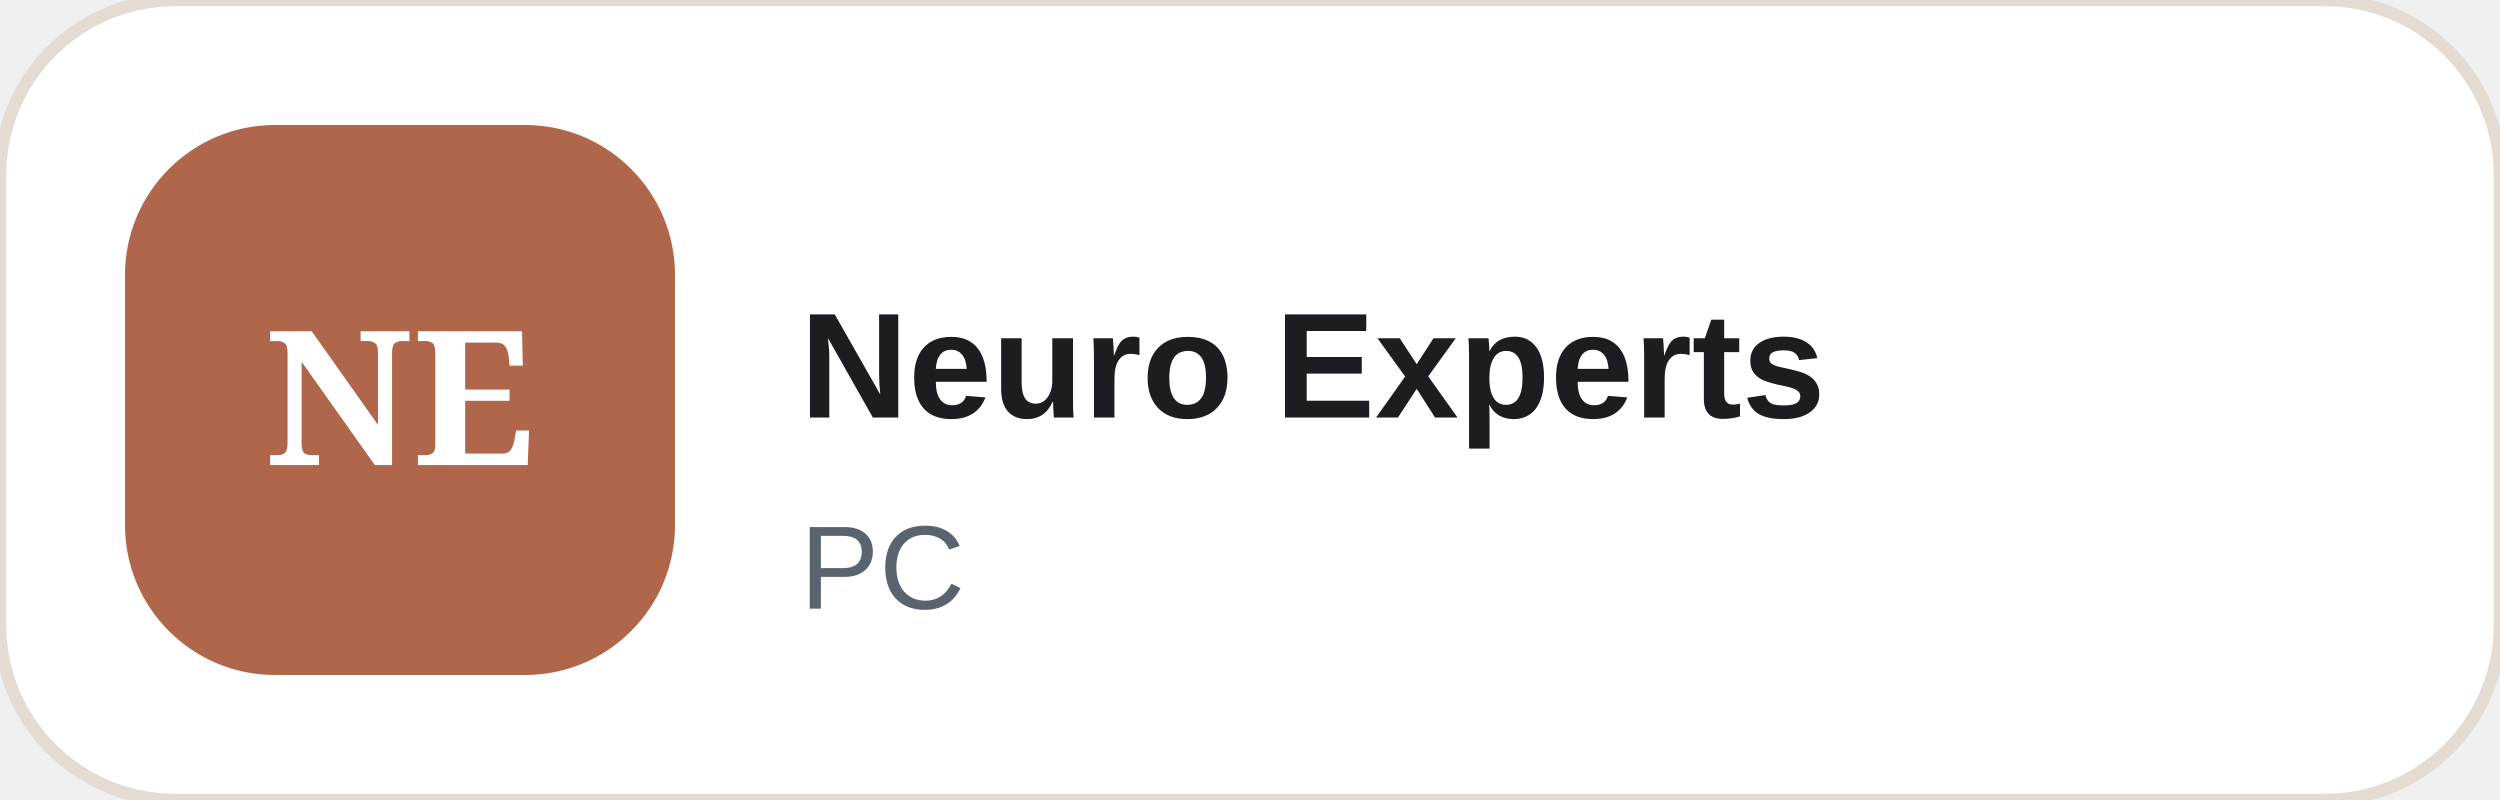
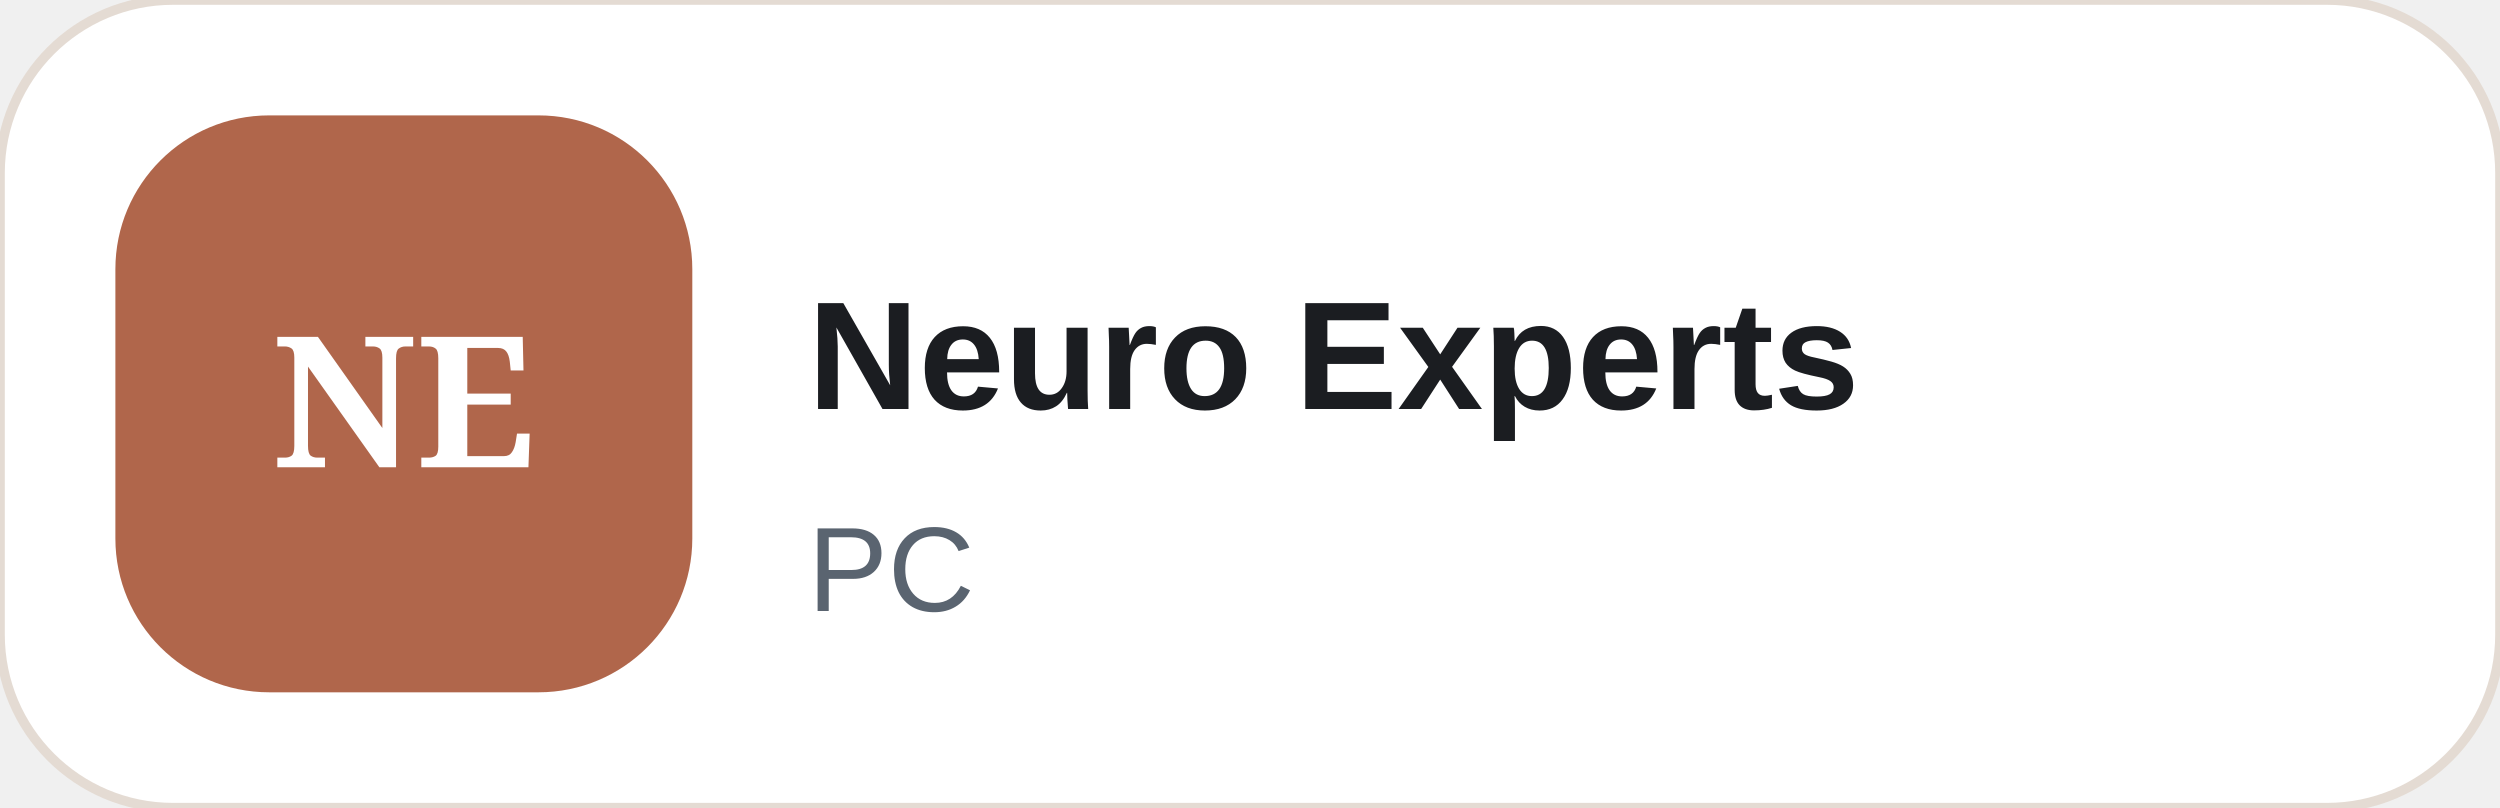
- <svg xmlns="http://www.w3.org/2000/svg" width="200" height="64" viewBox="0 0 200 64" role="img" aria-label="Neuro Experts logo">
-   <rect width="200" height="64" rx="14" fill="#ffffff" stroke="#e4dbd3" />
-   <rect x="10" y="10" width="44" height="44" rx="12" fill="#b0664b" />
-   <text x="32" y="32" text-anchor="middle" dominant-baseline="middle" font-family="Fraunces, serif" font-size="15" font-weight="600" fill="#ffffff">NE</text>
-   <text x="64" y="30" font-family="Space Grotesk, Arial, sans-serif" font-size="12" font-weight="600" fill="#1b1d21" dominant-baseline="middle">Neuro Experts</text>
-   <text x="64" y="46" font-family="Space Grotesk, Arial, sans-serif" font-size="9.5" font-weight="500" fill="#5a6470" dominant-baseline="middle">PC</text>
+ <svg xmlns="http://www.w3.org/2000/svg" width="260" height="84" viewBox="0 0 260 84" role="img" aria-label="Neuro Experts logo">
+   <rect width="260" height="84" rx="18" fill="#ffffff" stroke="#e4dbd3" />
+   <rect x="12" y="12" width="60" height="60" rx="16" fill="#b0664b" />
+   <text x="42" y="42" text-anchor="middle" dominant-baseline="middle" font-family="Fraunces, serif" font-size="19" font-weight="600" fill="#ffffff">NE</text>
+   <text x="84" y="38" font-family="Space Grotesk, Arial, sans-serif" font-size="16" font-weight="600" fill="#1b1d21" dominant-baseline="middle">Neuro Experts</text>
+   <text x="84" y="60" font-family="Space Grotesk, Arial, sans-serif" font-size="12.5" font-weight="500" fill="#5a6470" dominant-baseline="middle">PC</text>
</svg>
